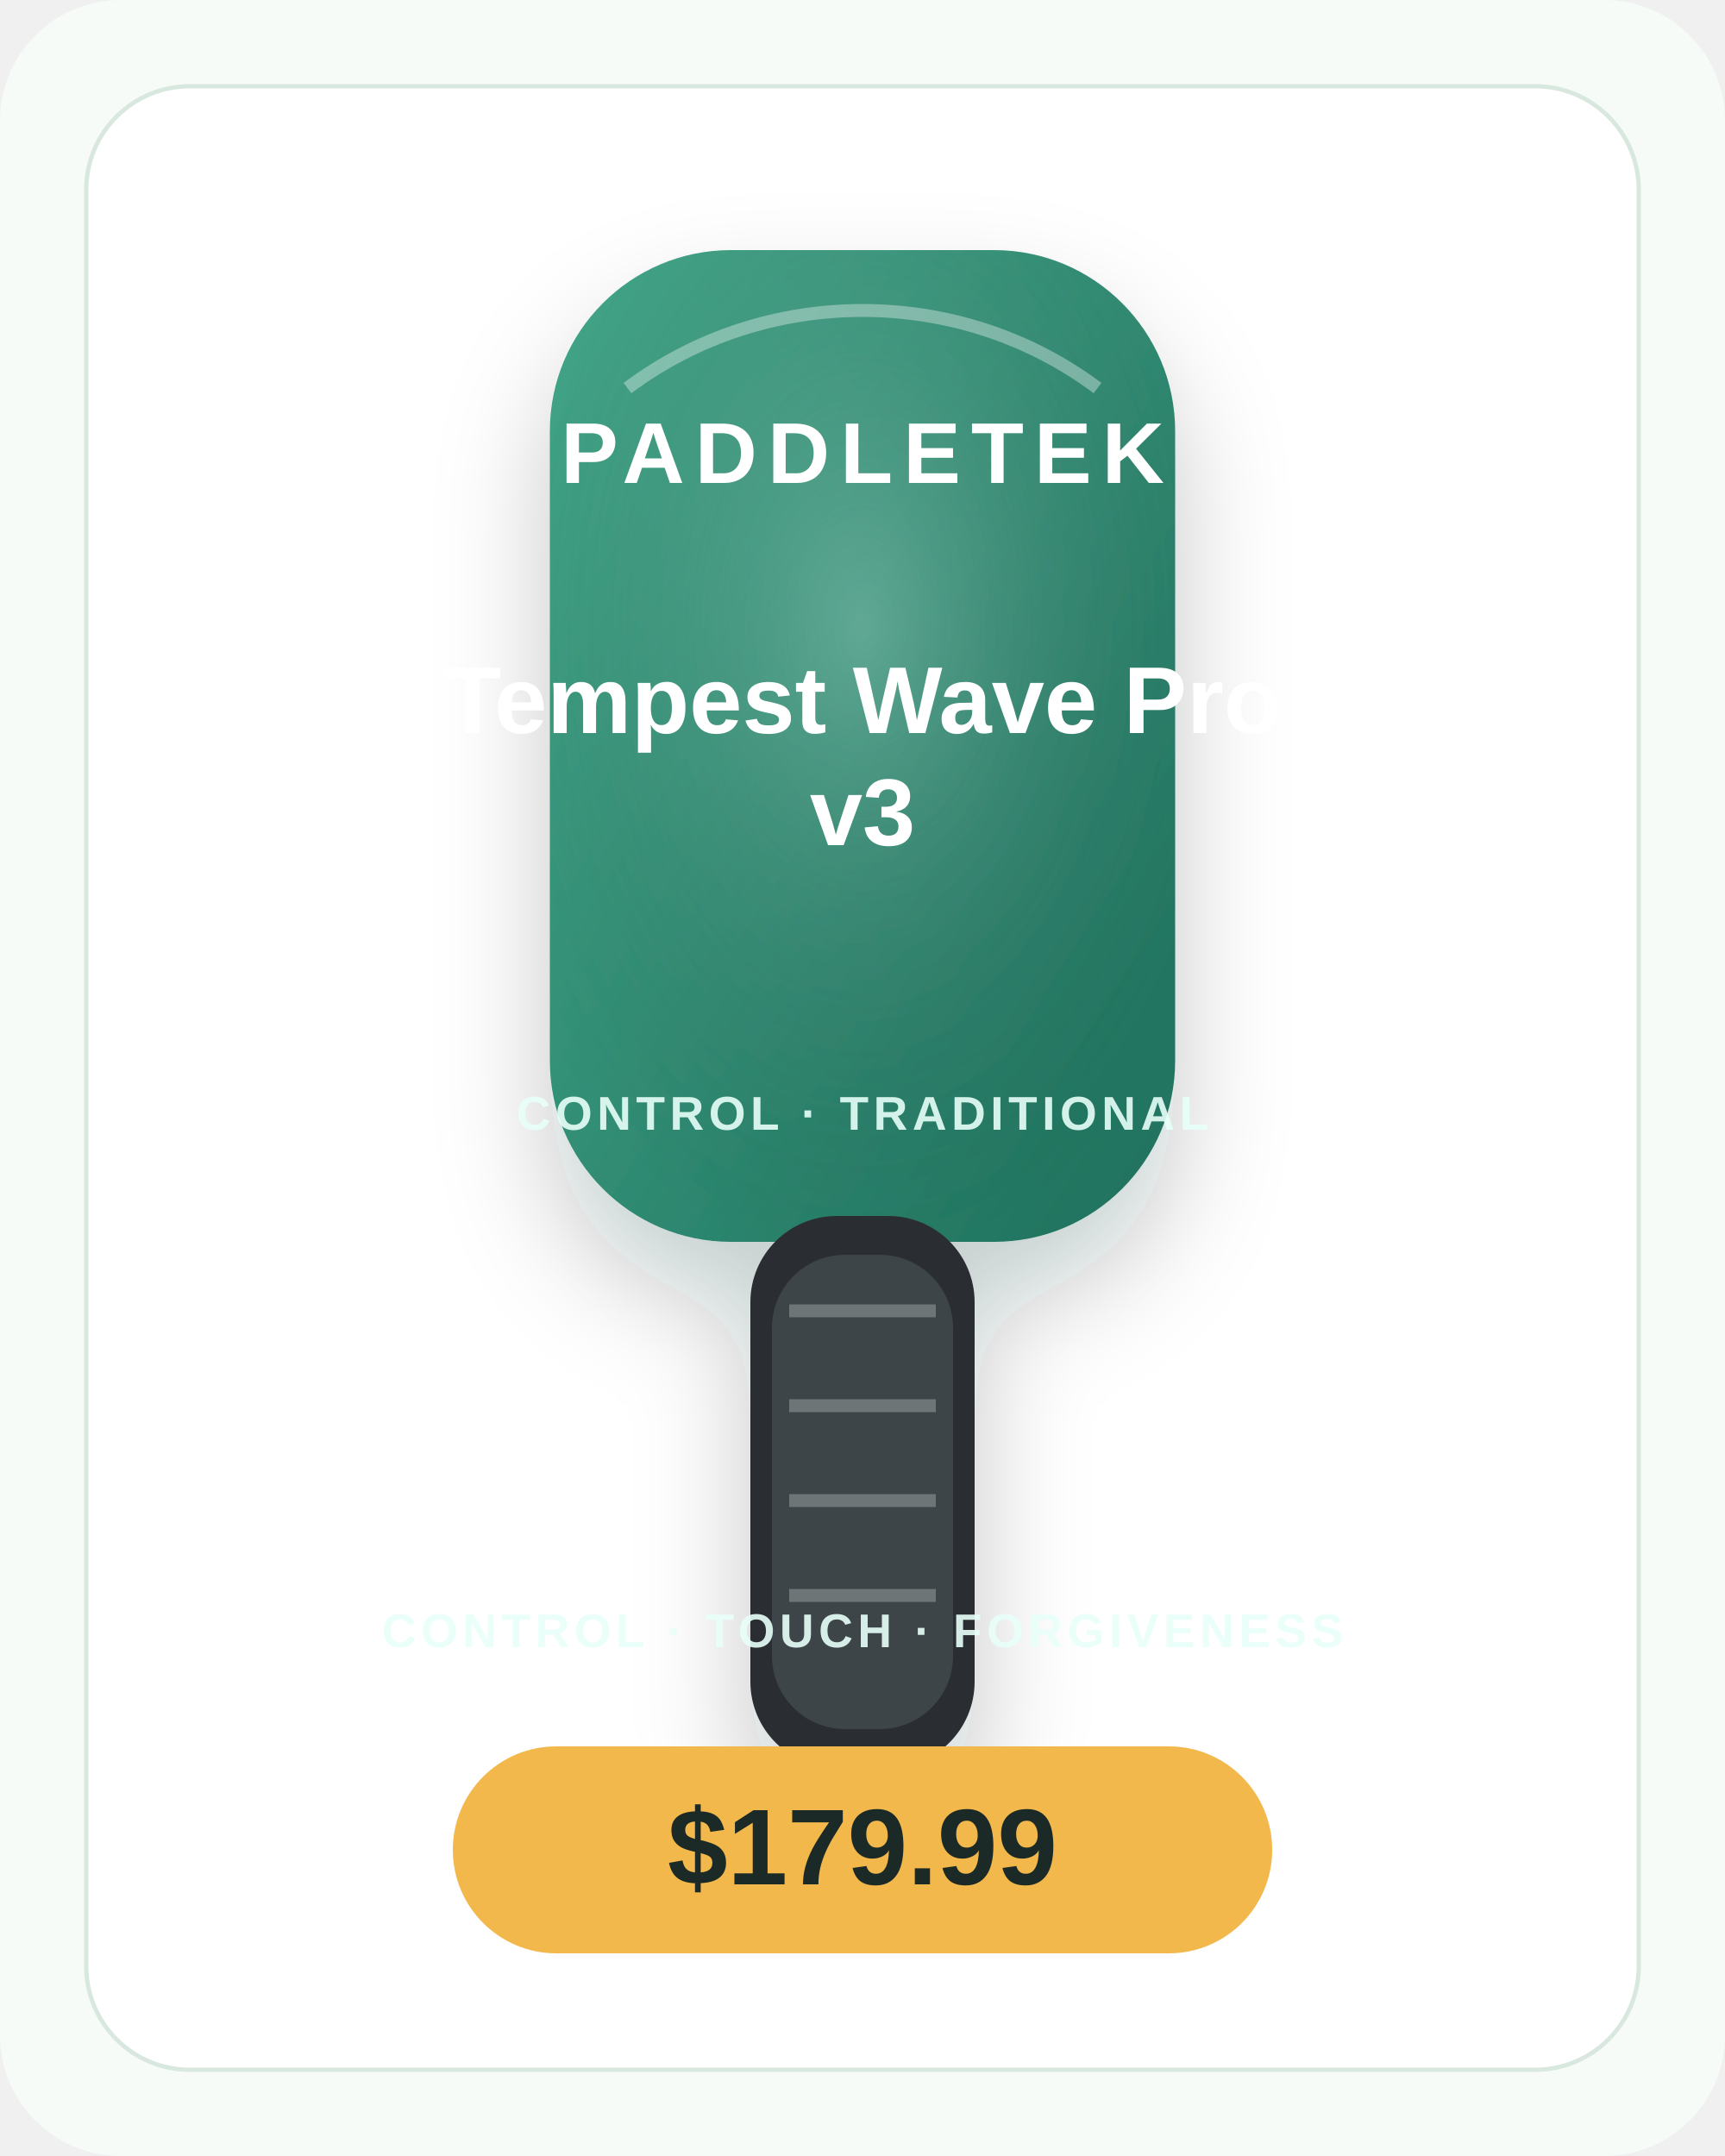
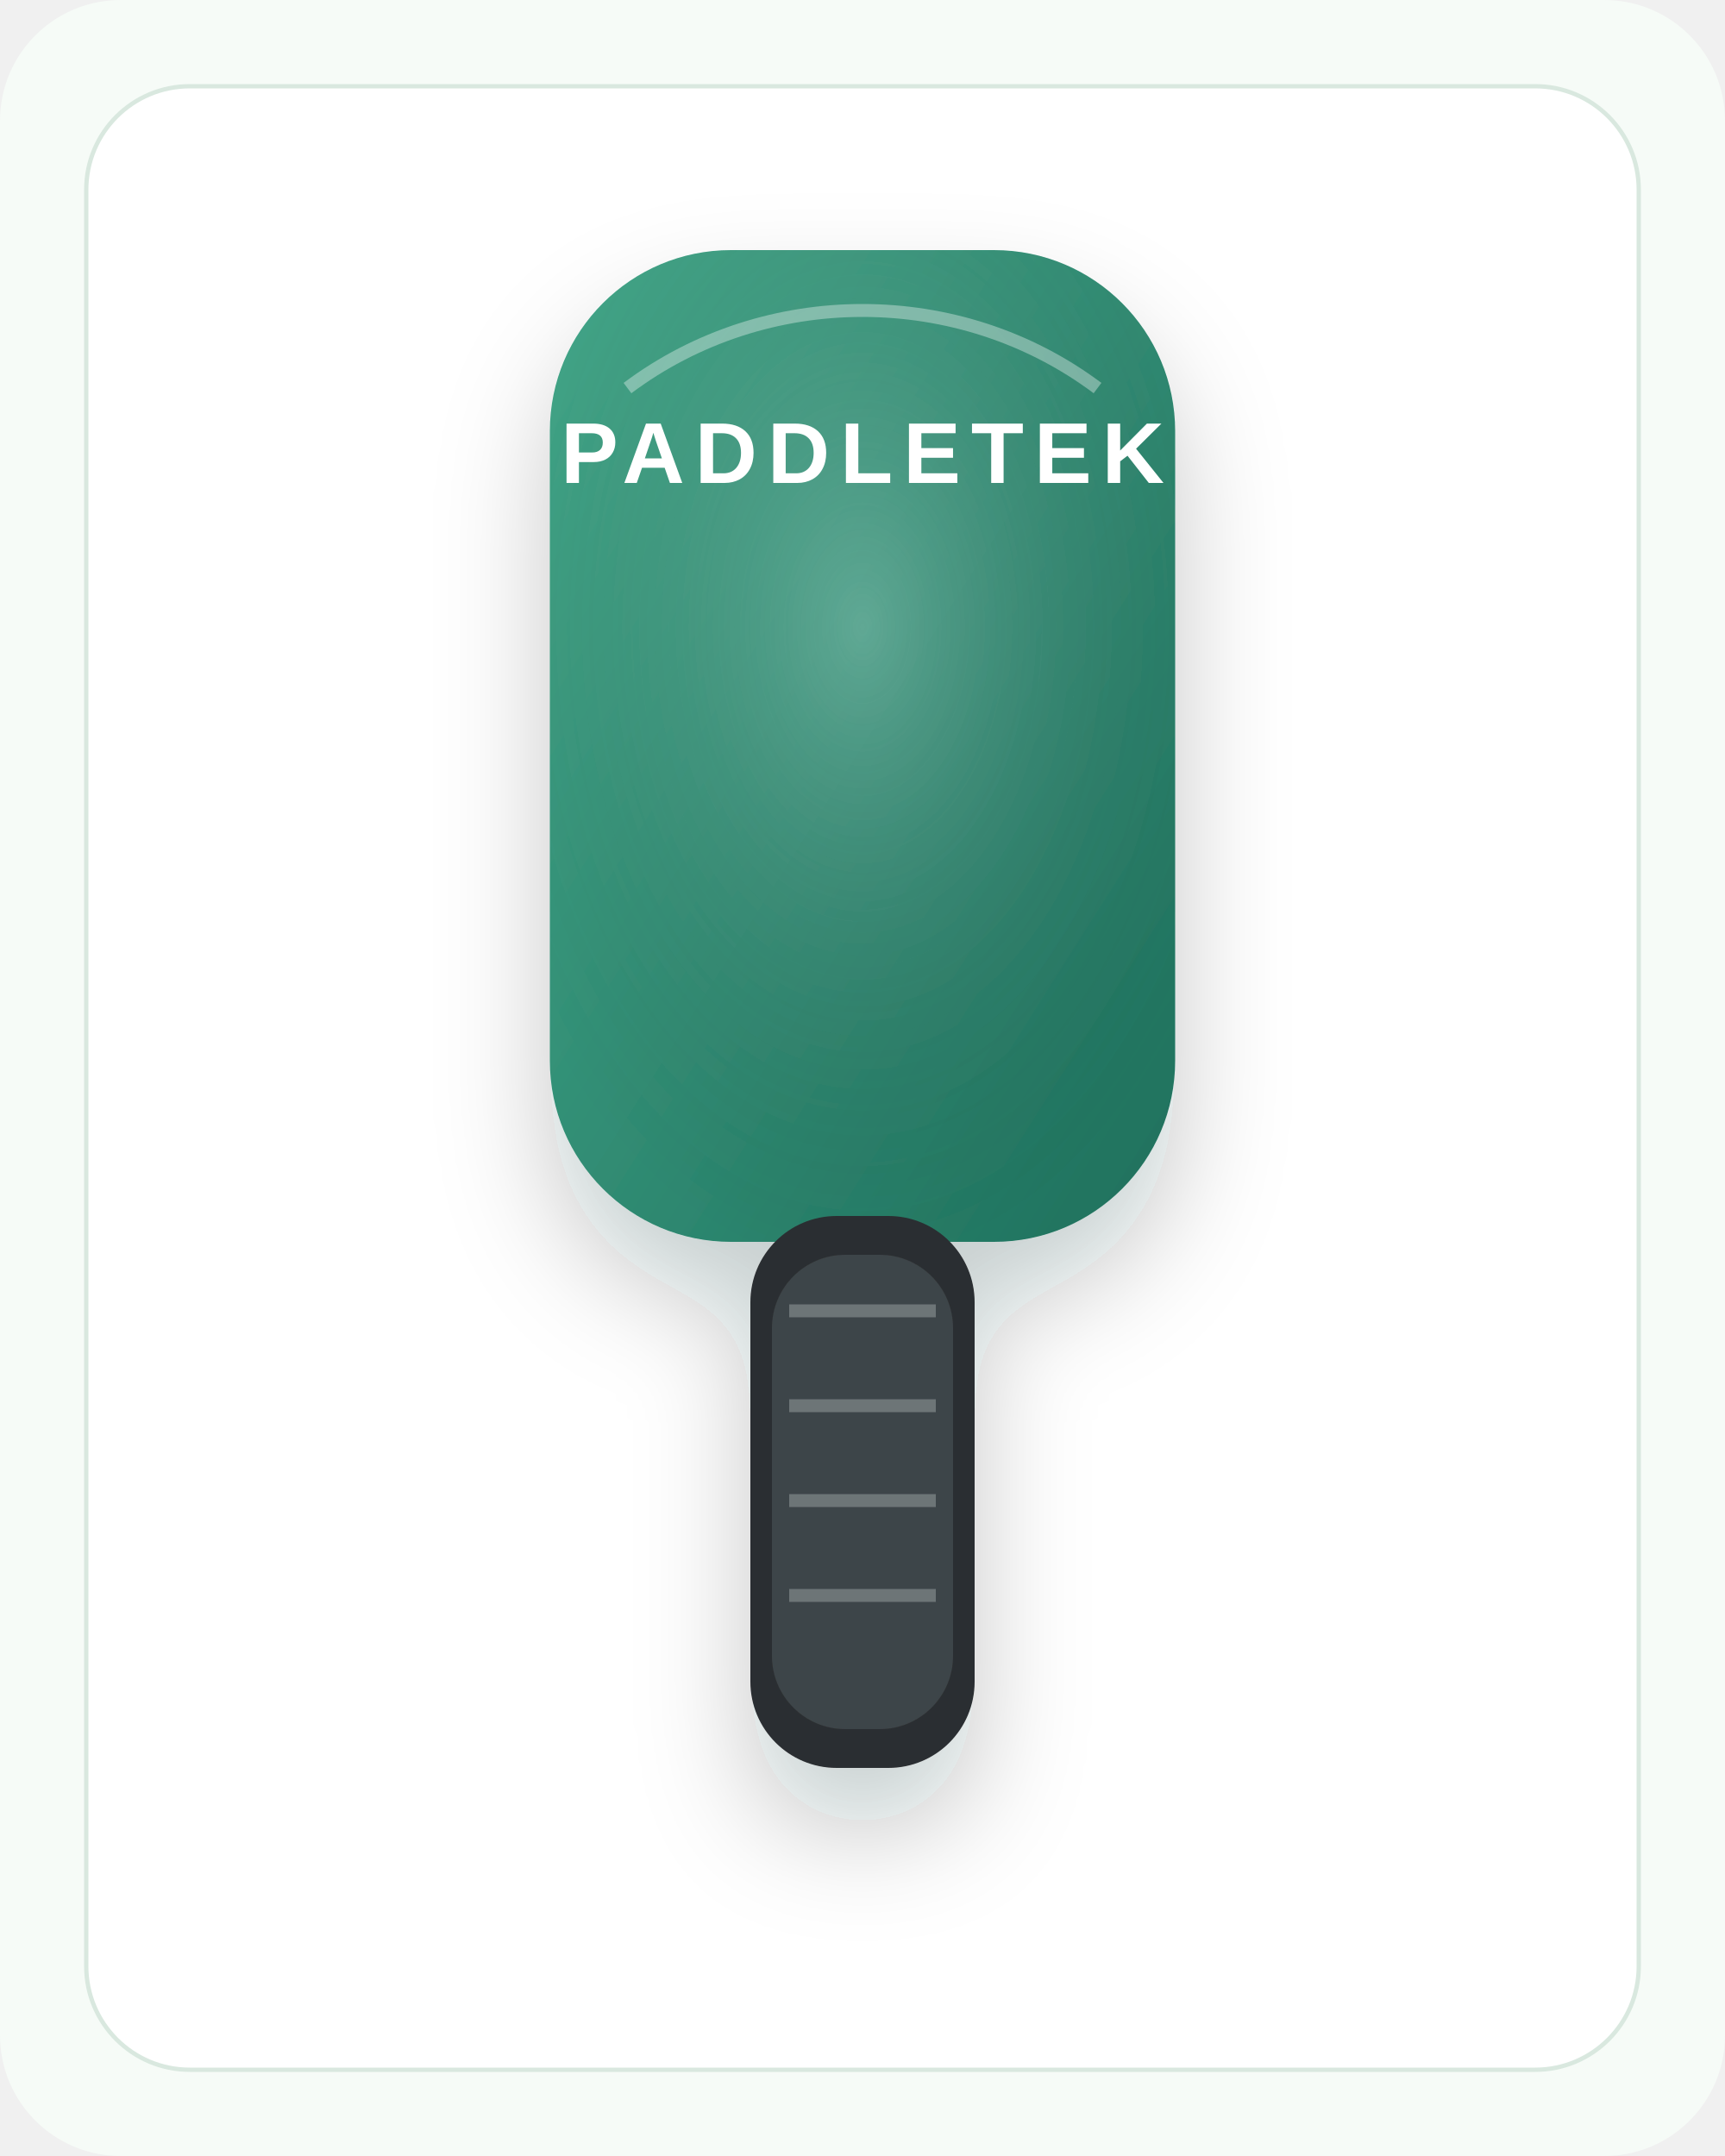
<svg xmlns="http://www.w3.org/2000/svg" width="720" height="900" viewBox="0 0 400 500" role="img" aria-labelledby="title desc">
  <defs>
    <linearGradient id="g" x1="0" y1="0" x2="1" y2="1">
      <stop offset="0" stop-color="#43aa8b" />
      <stop offset="1" stop-color="#1e6f5c" />
    </linearGradient>
    <radialGradient id="spot" cx="50%" cy="38%" r="65%">
      <stop offset="0" stop-color="#fff" stop-opacity=".22" />
      <stop offset="1" stop-color="#000" stop-opacity="0" />
    </radialGradient>
    <filter id="shadow" x="-20%" y="-20%" width="140%" height="140%">
      <feDropShadow dx="0" dy="14" stdDeviation="13" flood-color="#14231f" flood-opacity=".22" />
    </filter>
    <style>
    .brand{font:700 20px Arial,sans-serif;letter-spacing:.12em;fill:#ffffff;text-anchor:middle}
    .model{font:800 22px Arial,sans-serif;fill:#ffffff;text-anchor:middle}
    .small{font:700 11px Arial,sans-serif;letter-spacing:.10em;fill:#e8fff8;text-anchor:middle;opacity:.9}
    .price{font:900 25px Arial,sans-serif;fill:#1b2a26;text-anchor:middle}
  </style>
  </defs>
  <rect width="400" height="500" rx="28" fill="#f6fbf7" />
  <rect x="20" y="20" width="360" height="460" rx="24" fill="#ffffff" stroke="#d9e8df" />
  <g filter="url(#shadow)">
    <rect x="127.5" y="58" width="145" height="230" rx="42" fill="url(#g)" />
    <rect x="127.5" y="58" width="145" height="230" rx="42" fill="url(#spot)" />
    <path d="M145.5 90 C 177.5 66, 222.5 66, 254.5 90" fill="none" stroke="#fff" stroke-opacity=".35" stroke-width="3" />
    <rect x="174" y="282" width="52" height="128" rx="20" fill="#2c2f31" />
    <rect x="179" y="291" width="42" height="110" rx="17" fill="#3d4448" />
    <path d="M183 304 h34 M183 326 h34 M183 348 h34 M183 370 h34" stroke="#eaf4f1" stroke-opacity=".28" stroke-width="3" />
  </g>
  <text x="200" y="112" class="brand">PADDLETEK</text>
-   <text x="200" y="170" class="model">Tempest Wave Pro</text>
-   <text x="200" y="196" class="model">v3</text>
-   <text x="200" y="262" class="small">CONTROL · TRADITIONAL</text>
-   <rect x="105" y="405" width="190" height="48" rx="24" fill="#f2b84b" />
-   <text x="200" y="437" class="price">$179.99</text>
-   <text x="200" y="382" class="small" fill="#1e6f5c">CONTROL · TOUCH · FORGIVENESS</text>
</svg>
